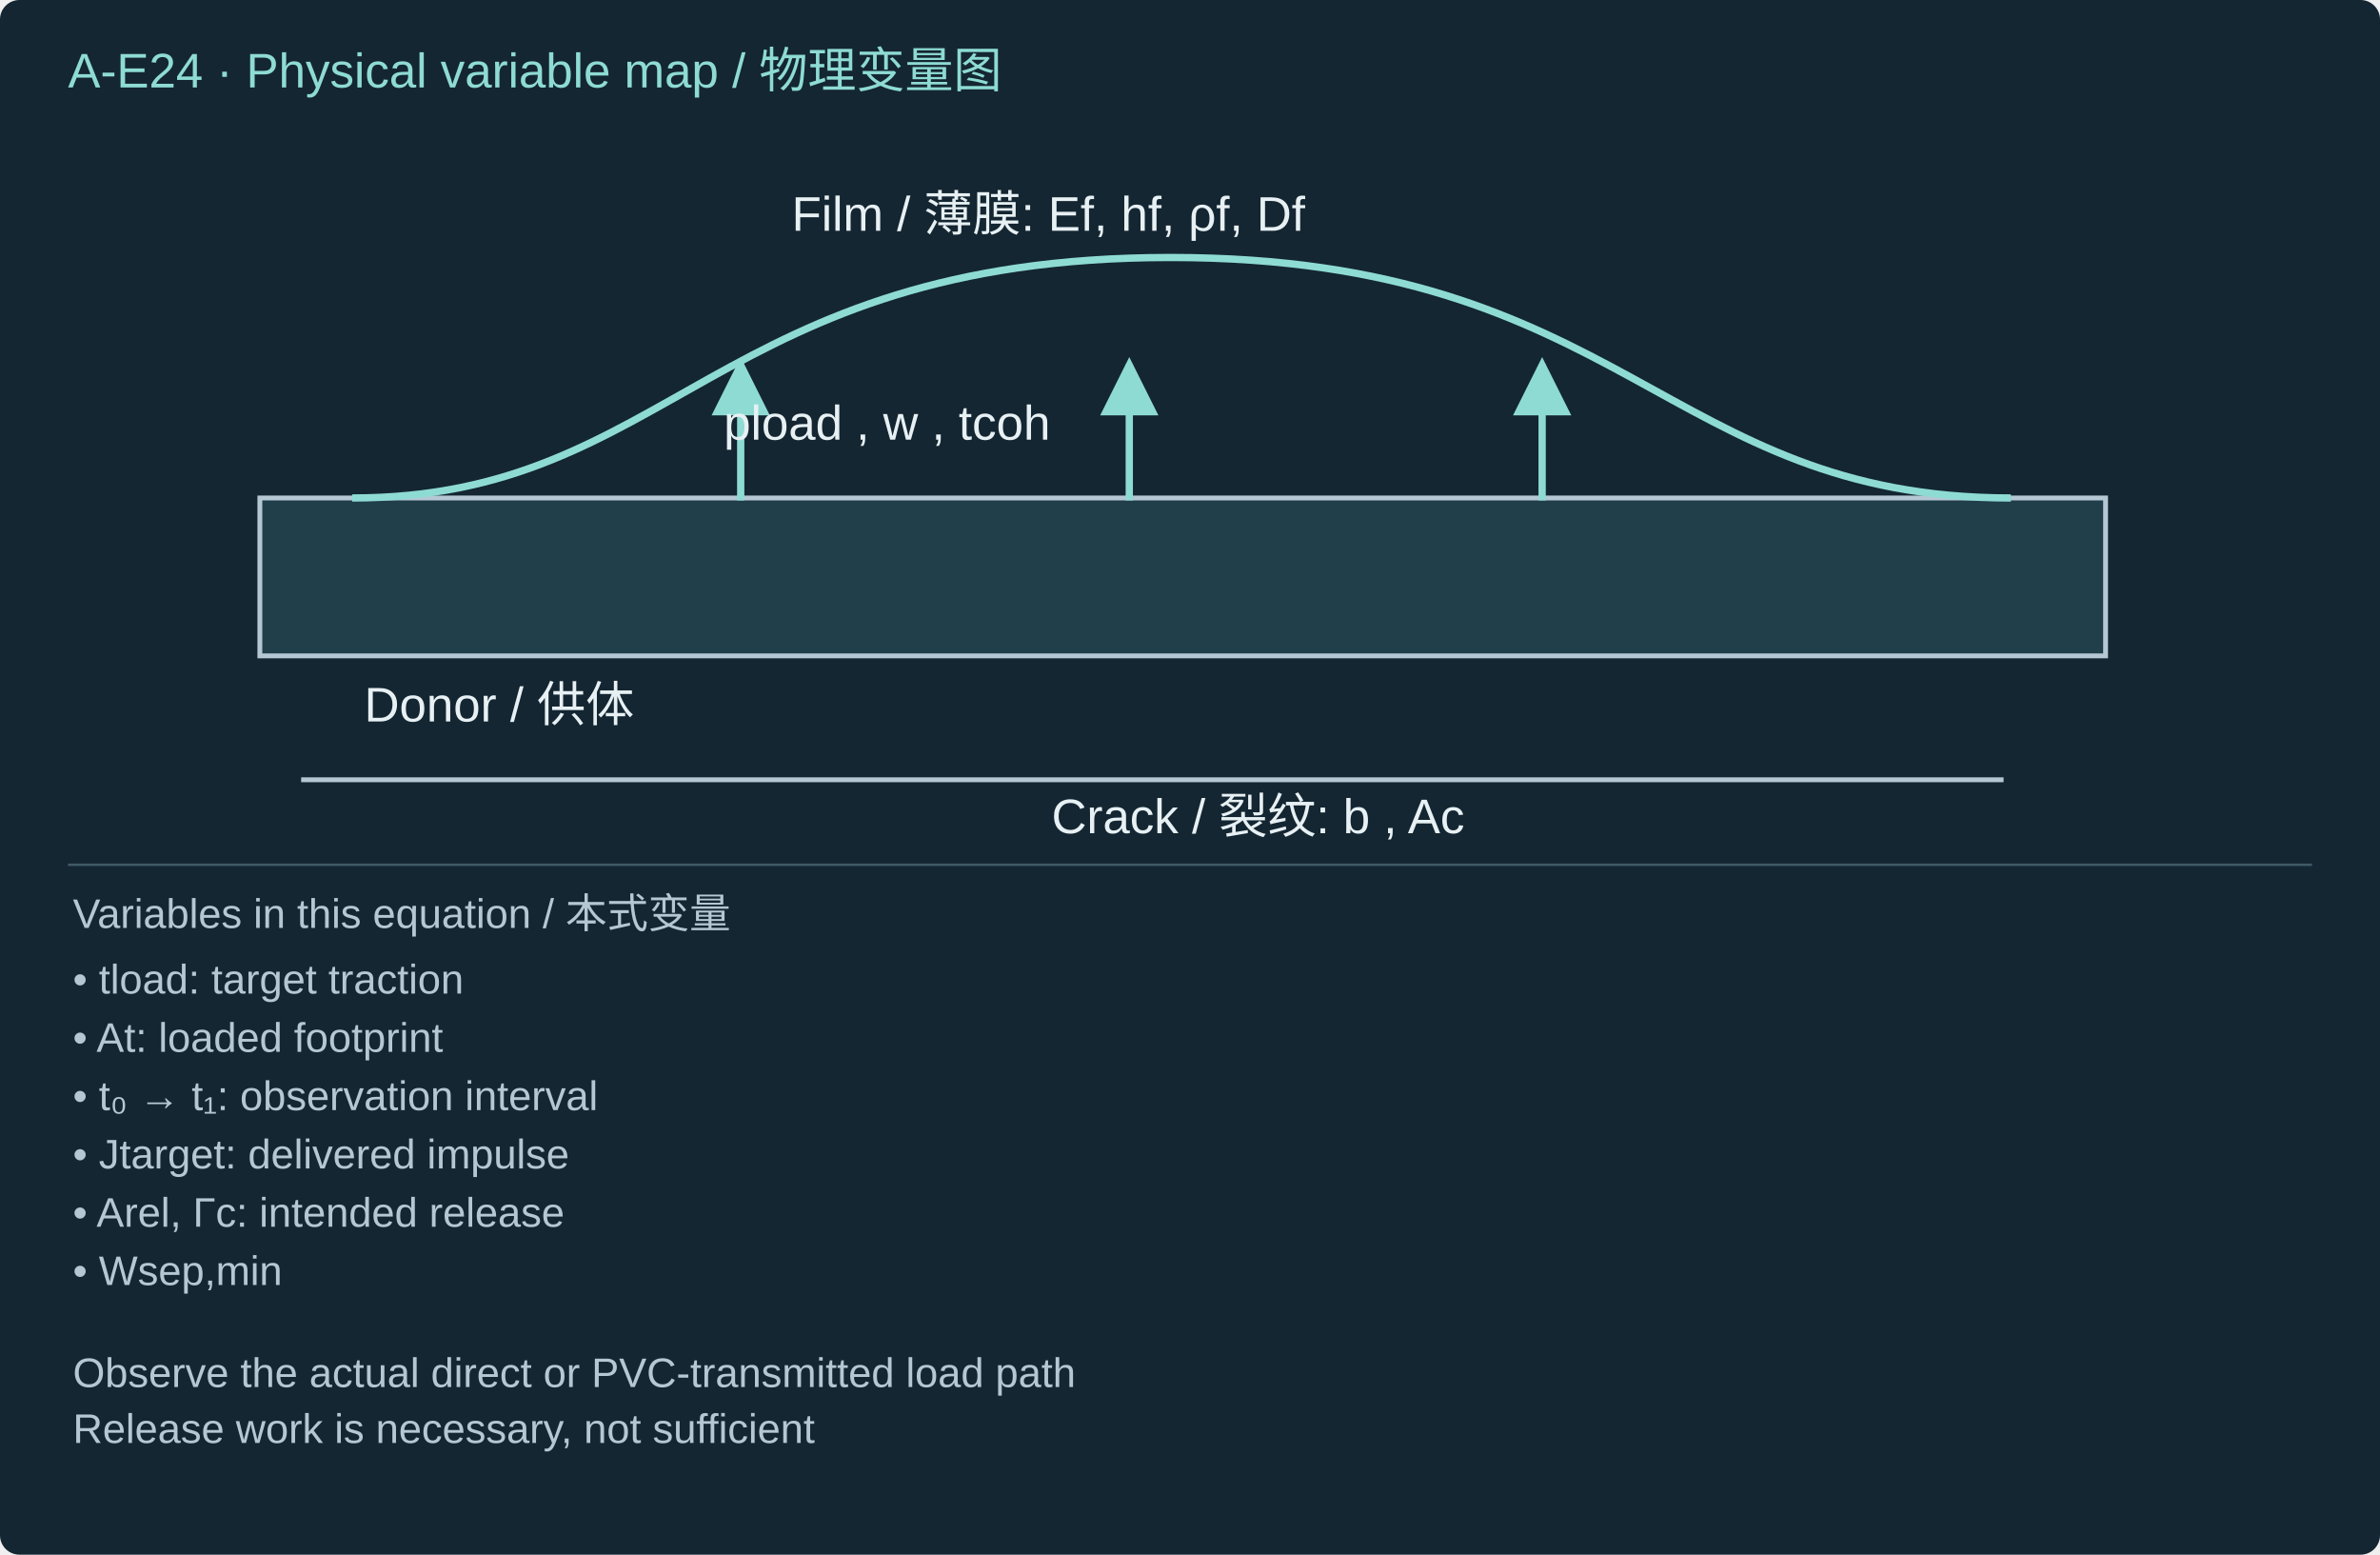
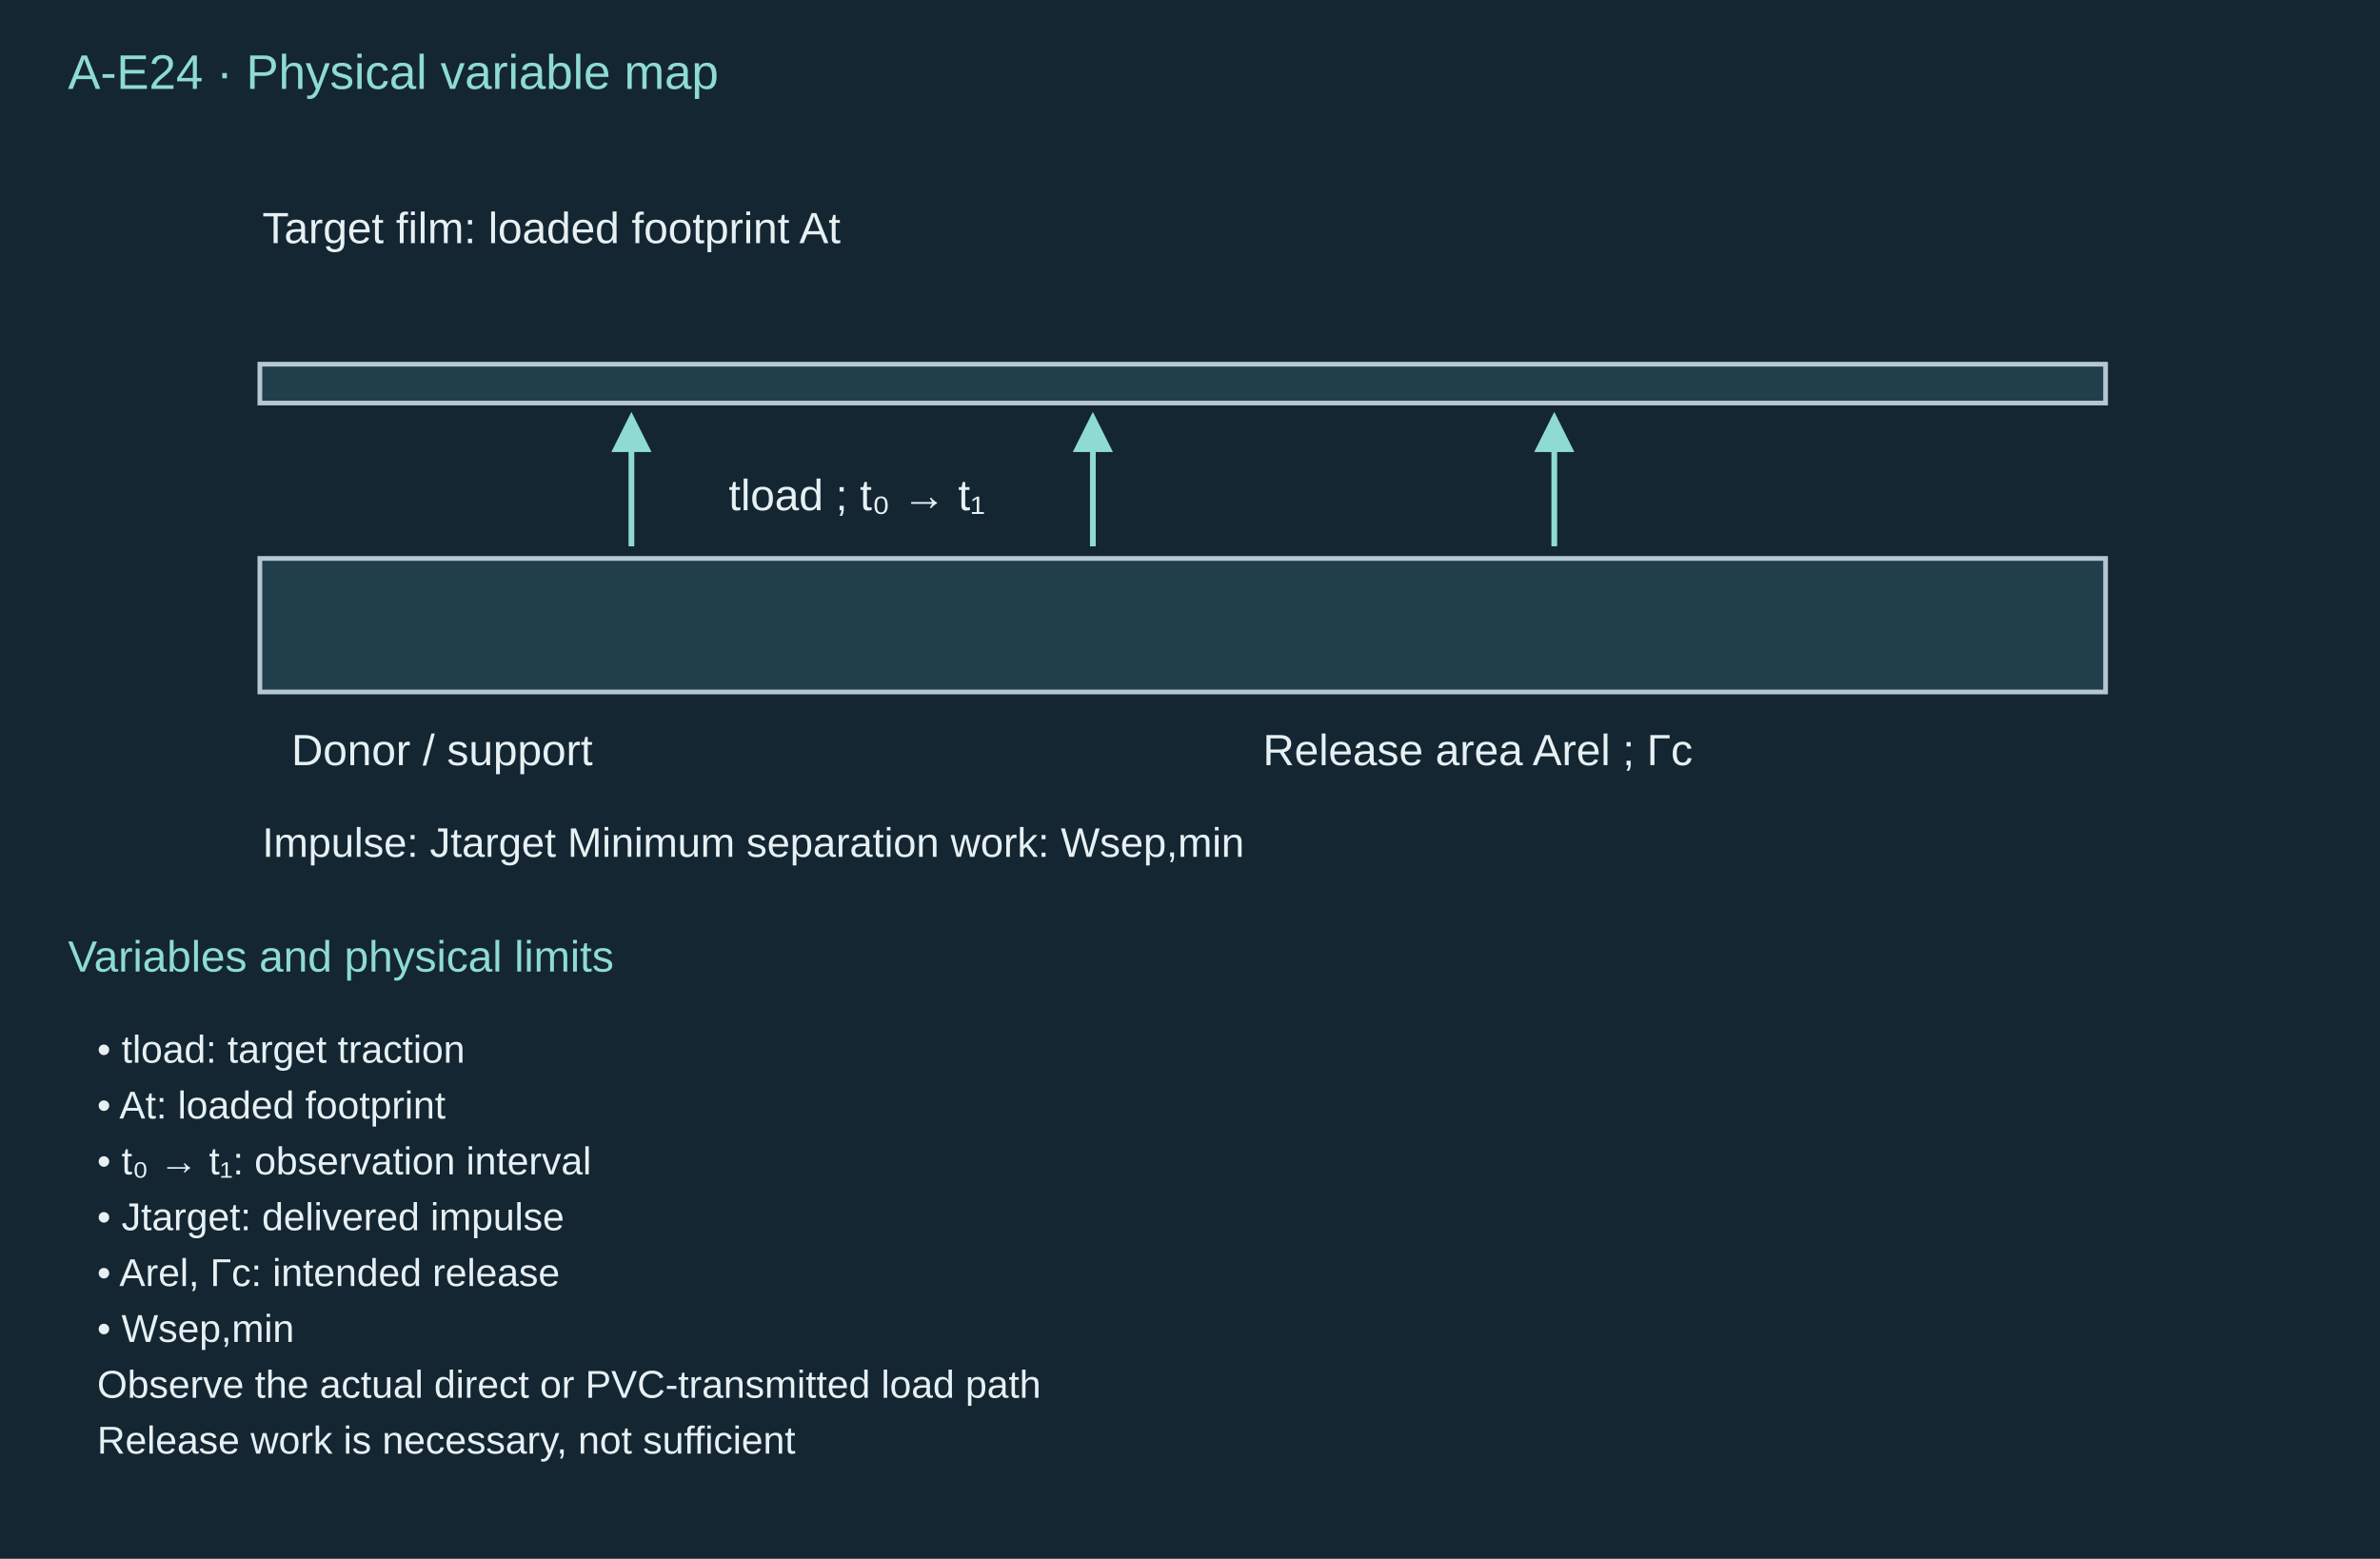
- <svg xmlns="http://www.w3.org/2000/svg" viewBox="0 0 980 640" role="img" aria-labelledby="title desc">
+ <svg xmlns="http://www.w3.org/2000/svg" viewBox="0 0 940.8 616.32" role="img">
  <defs>
-     <marker id="arrow" markerWidth="8" markerHeight="8" refX="7" refY="4" orient="auto-start-reverse">
-       <path d="M0 0 L8 4 L0 8Z" fill="#8edbd4" />
+     <marker id="head" markerWidth="7" markerHeight="7" refX="6" refY="3.5" orient="auto-start-reverse" markerUnits="strokeWidth">
+       <path d="M0,0 L7,3.5 L0,7 Z" fill="context-stroke" />
    </marker>
  </defs>
-   <rect width="980" height="640" rx="8" fill="#142632" />
-   <style>text{font-family:Arial,"Microsoft YaHei",sans-serif;fill:#e7f0f3;font-size:20px}.muted{fill:#b4c7d2;font-size:17px}.accent{fill:#8edbd4}.line{fill:none;stroke:#8edbd4;stroke-width:3}.thin{fill:none;stroke:#b4c7d2;stroke-width:2}.arrow{fill:none;stroke:#8edbd4;stroke-width:3;marker-end:url(#arrow)}.area{fill:#213e4b;stroke:#b4c7d2;stroke-width:2}</style>
-   <text x="28" y="36" class="accent">A-E24 · Physical variable map / 物理变量图</text>
-   <rect x="107" y="205" width="760" height="65" class="area" />
-   <path d="M145 205 C276 205 295 106 482 106 S686 205 828 205" class="line" />
-   <path d="M305 206 V150" class="arrow" />
-   <path d="M465 206 V150" class="arrow" />
-   <path d="M635 206 V150" class="arrow" />
-   <text x="150" y="297" class="">Donor / 供体</text>
-   <text x="326" y="95" class="">Film / 薄膜: Ef, hf, ρf, Df</text>
-   <path d="M124 321 H825" class="thin" />
-   <text x="433" y="343" class="">Crack / 裂纹: b , Ac</text>
-   <text x="298" y="181" class="">pload , w , tcoh</text>
-   <path d="M28 356 H952" stroke="#405967" />
-   <text x="30" y="382" class="muted">Variables in this equation / 本式变量</text>
-   <text x="30" y="409" class="muted">• tload: target traction</text>
-   <text x="30" y="433" class="muted">• At: loaded footprint</text>
-   <text x="30" y="457" class="muted">• t₀ → t₁: observation interval</text>
-   <text x="30" y="481" class="muted">• Jtarget: delivered impulse</text>
-   <text x="30" y="505" class="muted">• Arel, Γc: intended release</text>
-   <text x="30" y="529" class="muted">• Wsep,min</text>
-   <text x="30" y="571" class="muted">Observe the actual direct or PVC-transmitted load path</text>
-   <text x="30" y="594" class="muted">Release work is necessary, not sufficient</text>
+   <rect width="940.8" height="616.32" fill="#142632" />
+   <text id="obj-000" font-family="Arial,sans-serif" font-size="19.2" fill="#8EDBD4" text-anchor="start" opacity="1">
+     <tspan x="26.88" y="35.136">A-E24 · Physical variable map</tspan>
+   </text>
+   <rect id="obj-001" x="102.72" y="220.8" width="729.6" height="52.8" fill="#213E4B" stroke="#B4C7D2" stroke-width="1.867" opacity="1" />
+   <rect id="obj-002" x="102.72" y="144" width="729.6" height="15.36" fill="#213E4B" stroke="#B4C7D2" stroke-width="1.867" opacity="1" />
+   <text id="obj-003" font-family="Arial,sans-serif" font-size="17.28" fill="#E7F0F3" text-anchor="start" opacity="1">
+     <tspan x="103.68" y="96.134">Target film: loaded footprint At</tspan>
+   </text>
+   <line id="obj-004" x1="249.6" y1="216" x2="249.6" y2="165.12" fill="#FFFFFF" stroke="#8EDBD4" stroke-width="2.267" opacity="1" marker-end="url(#head)" />
+   <line id="obj-005" x1="432" y1="216" x2="432" y2="165.12" fill="#FFFFFF" stroke="#8EDBD4" stroke-width="2.267" opacity="1" marker-end="url(#head)" />
+   <line id="obj-006" x1="614.4" y1="216" x2="614.4" y2="165.12" fill="#FFFFFF" stroke="#8EDBD4" stroke-width="2.267" opacity="1" marker-end="url(#head)" />
+   <text id="obj-007" font-family="Arial,sans-serif" font-size="17.28" fill="#E7F0F3" text-anchor="start" opacity="1">
+     <tspan x="288" y="201.734">tload ; t₀ → t₁</tspan>
+   </text>
+   <text id="obj-008" font-family="Arial,sans-serif" font-size="17.28" fill="#E7F0F3" text-anchor="start" opacity="1">
+     <tspan x="115.2" y="302.534">Donor / support</tspan>
+   </text>
+   <text id="obj-009" font-family="Arial,sans-serif" font-size="17.28" fill="#E7F0F3" text-anchor="start" opacity="1">
+     <tspan x="499.2" y="302.534">Release area Arel ; Γc</tspan>
+   </text>
+   <text id="obj-010" font-family="Arial,sans-serif" font-size="16.32" fill="#E7F0F3" text-anchor="start" opacity="1">
+     <tspan x="103.68" y="338.794">Impulse: Jtarget     Minimum separation work: Wsep,min</tspan>
+   </text>
+   <text id="obj-011" font-family="Arial,sans-serif" font-size="17.28" fill="#8EDBD4" text-anchor="start" opacity="1">
+     <tspan x="26.88" y="384.134">Variables and physical limits</tspan>
+   </text>
+   <text id="obj-012" font-family="Arial,sans-serif" font-size="15.36" fill="#E7F0F3" text-anchor="start" opacity="1">
+     <tspan x="38.4" y="420.173">• tload: target traction</tspan>
+   </text>
+   <text id="obj-013" font-family="Arial,sans-serif" font-size="15.36" fill="#E7F0F3" text-anchor="start" opacity="1">
+     <tspan x="38.4" y="442.253">• At: loaded footprint</tspan>
+   </text>
+   <text id="obj-014" font-family="Arial,sans-serif" font-size="15.36" fill="#E7F0F3" text-anchor="start" opacity="1">
+     <tspan x="38.4" y="464.333">• t₀ → t₁: observation interval</tspan>
+   </text>
+   <text id="obj-015" font-family="Arial,sans-serif" font-size="15.36" fill="#E7F0F3" text-anchor="start" opacity="1">
+     <tspan x="38.4" y="486.413">• Jtarget: delivered impulse</tspan>
+   </text>
+   <text id="obj-016" font-family="Arial,sans-serif" font-size="15.36" fill="#E7F0F3" text-anchor="start" opacity="1">
+     <tspan x="38.4" y="508.493">• Arel, Γc: intended release</tspan>
+   </text>
+   <text id="obj-017" font-family="Arial,sans-serif" font-size="15.36" fill="#E7F0F3" text-anchor="start" opacity="1">
+     <tspan x="38.4" y="530.573">• Wsep,min</tspan>
+   </text>
+   <text id="obj-018" font-family="Arial,sans-serif" font-size="15.36" fill="#E7F0F3" text-anchor="start" opacity="1">
+     <tspan x="38.4" y="552.653">Observe the actual direct or PVC-transmitted load path</tspan>
+   </text>
+   <text id="obj-019" font-family="Arial,sans-serif" font-size="15.36" fill="#E7F0F3" text-anchor="start" opacity="1">
+     <tspan x="38.4" y="574.733">Release work is necessary, not sufficient</tspan>
+   </text>
</svg>
